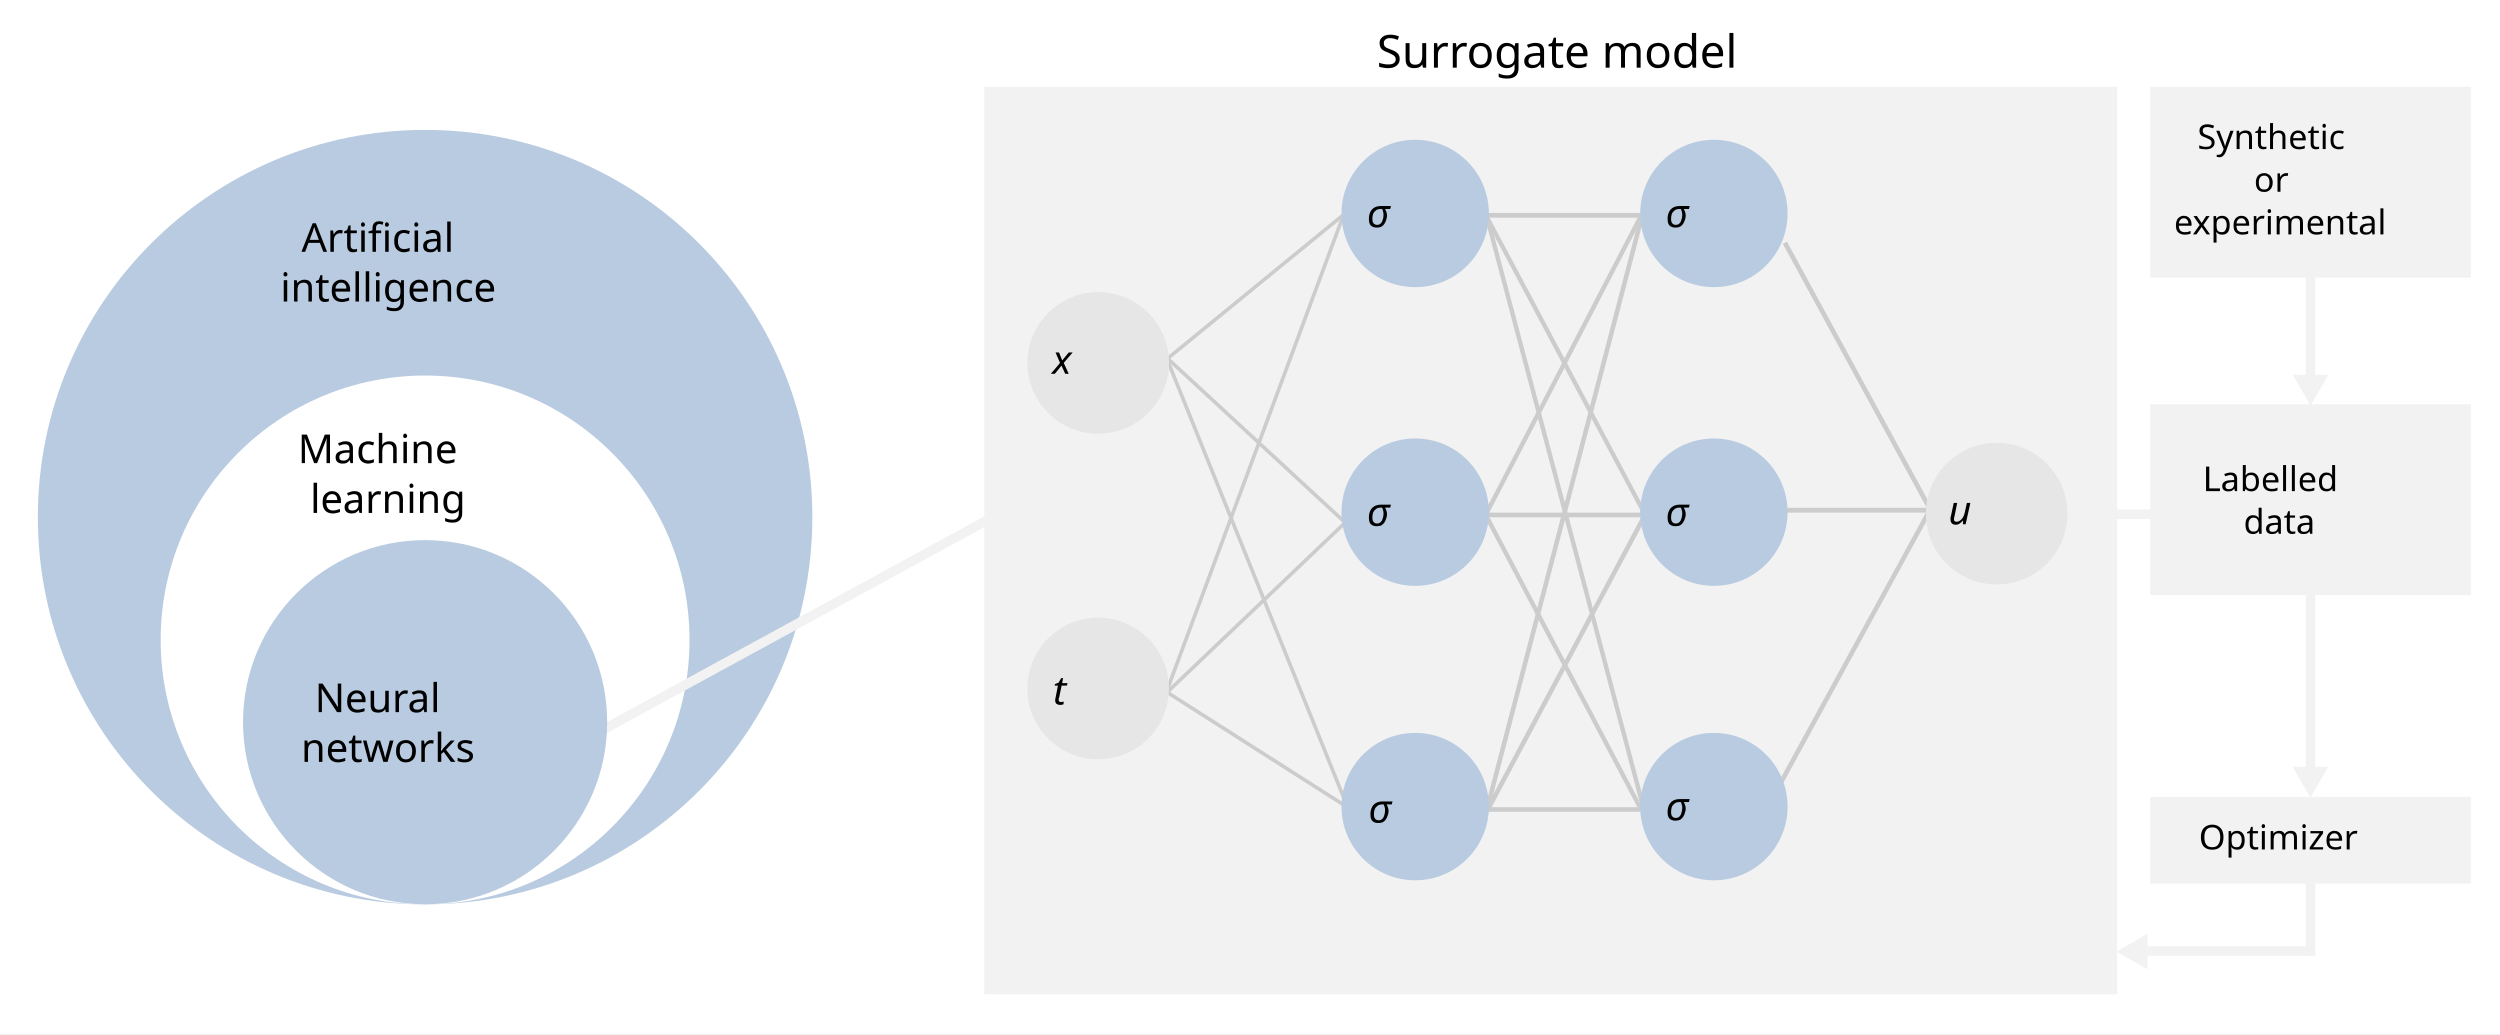
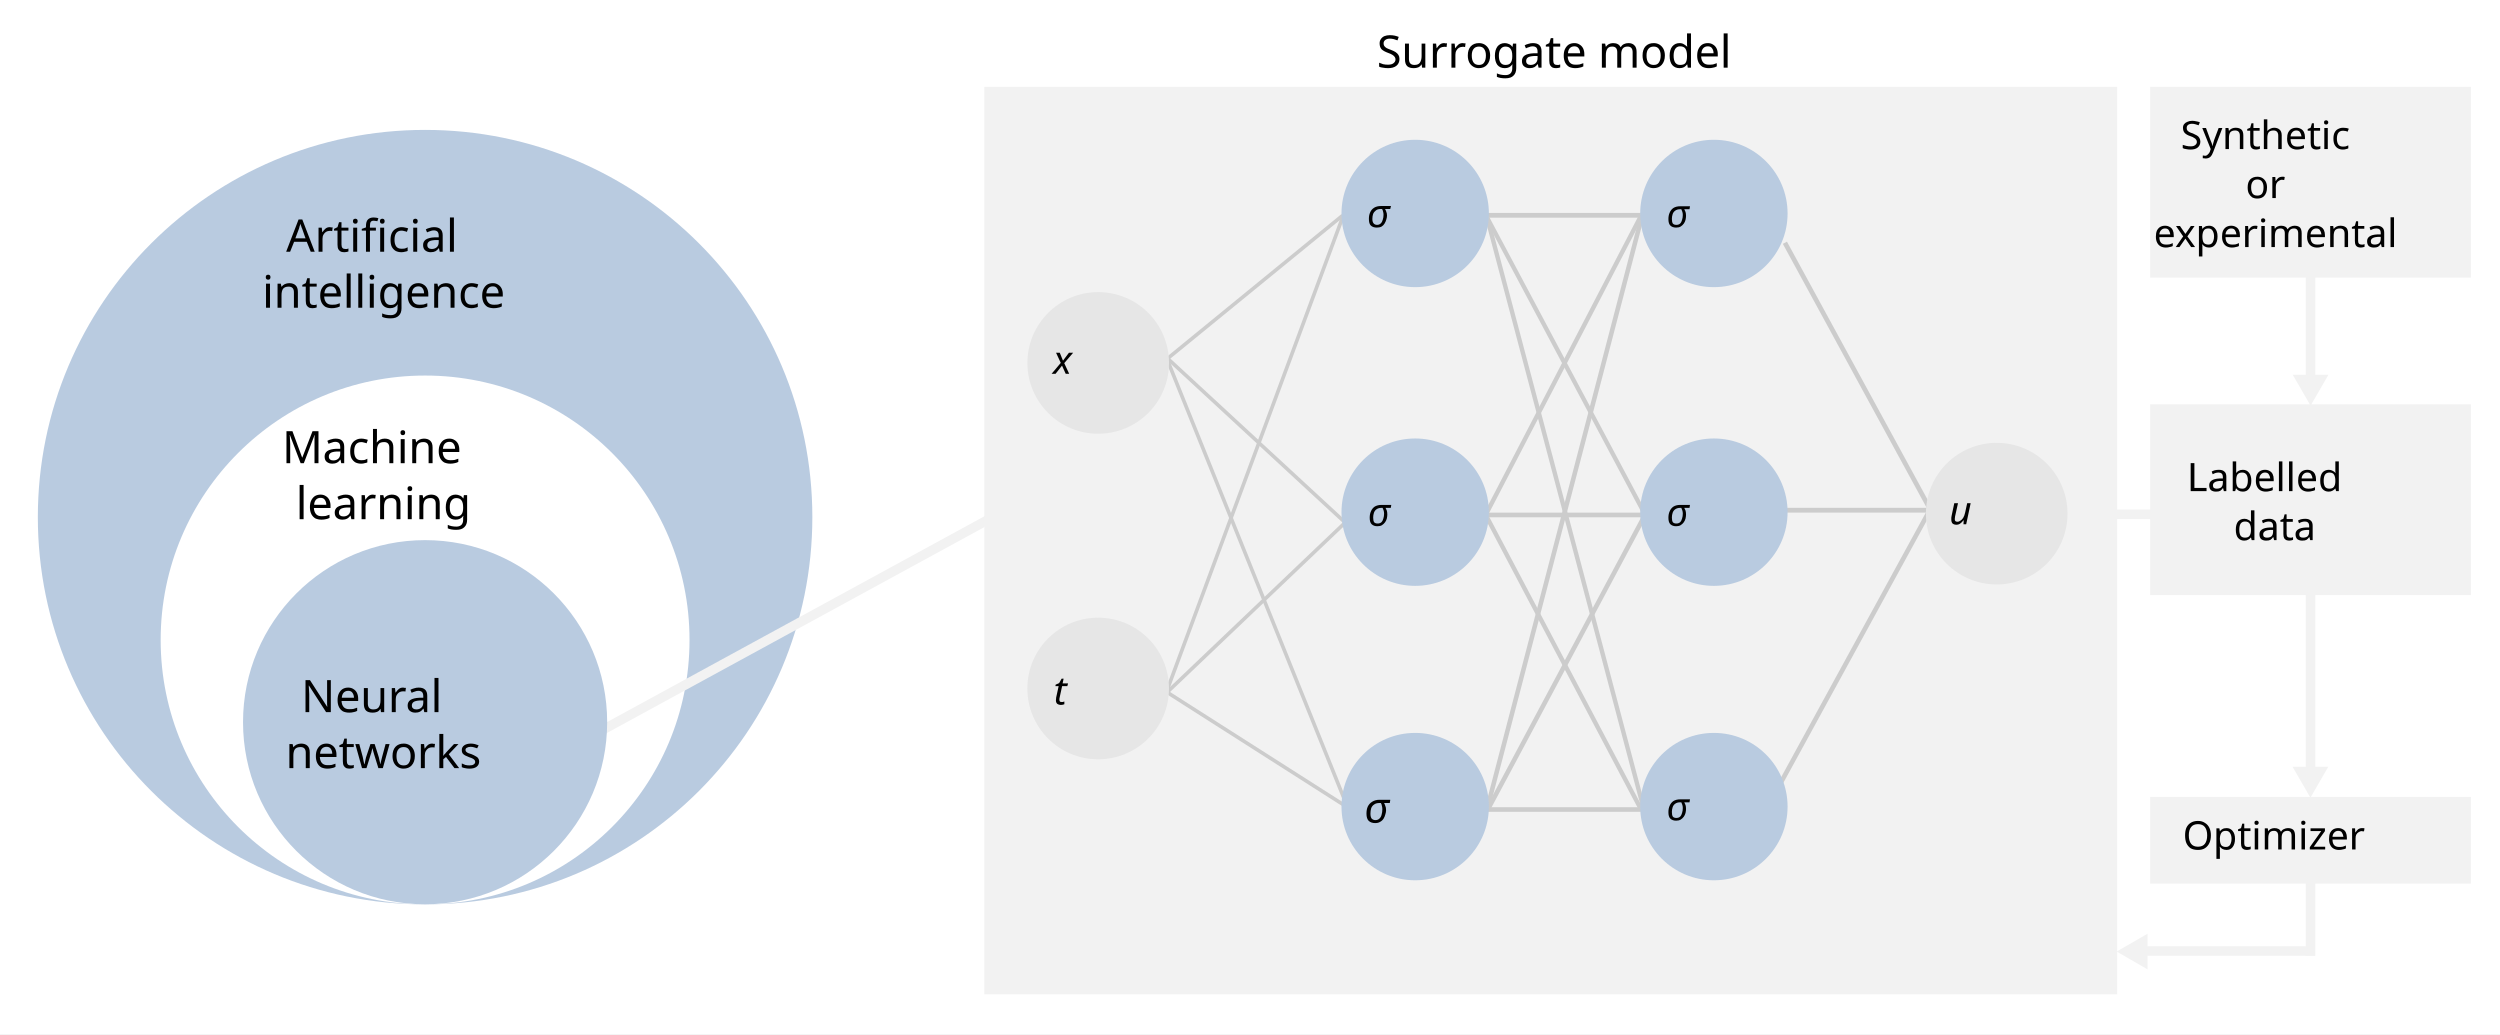
<svg xmlns="http://www.w3.org/2000/svg" width="157.48mm" height="65.153mm" viewBox="0 0 157.48 65.153" version="1.1" id="svg1">
  <defs id="defs1">
    <clipPath clipPathUnits="userSpaceOnUse" id="clipPath9">
      <path d="M 30.793,26.746 H 174.5 V 166.941 H 30.793 Z" transform="scale(1.333333)" id="path9" />
    </clipPath>
    <clipPath clipPathUnits="userSpaceOnUse" id="clipPath5">
      <path d="M 0,4.742 H 475 V 166.941 H 0 Z" transform="scale(1.333333)" id="path5" />
    </clipPath>
    <clipPath clipPathUnits="userSpaceOnUse" id="clipPath4">
      <path d="M 0,0 H 475 V 418 H 0 Z" transform="scale(1.333333)" id="path4" />
    </clipPath>
    <clipPath clipPathUnits="userSpaceOnUse" id="clipPath3">
      <path d="M 0,0 H 475 V 418 H 0 Z" id="path3" />
    </clipPath>
    <clipPath clipPathUnits="userSpaceOnUse" id="clipPath6">
      <path d="M 0,0 H 475 V 418 H 0 Z" id="path6" />
    </clipPath>
    <clipPath clipPathUnits="userSpaceOnUse" id="clipPath16">
      <path d="M 45.715,60.844 H 157.598 V 166.942 H 45.715 Z" transform="scale(1.333333)" id="path16" />
    </clipPath>
    <clipPath clipPathUnits="userSpaceOnUse" id="clipPath12">
      <path d="M 0,4.742 H 475 V 166.941 H 0 Z" transform="scale(1.333333)" id="path12" />
    </clipPath>
    <clipPath clipPathUnits="userSpaceOnUse" id="clipPath11">
      <path d="M 0,0 H 475 V 418 H 0 Z" transform="scale(1.333333)" id="path11" />
    </clipPath>
    <clipPath clipPathUnits="userSpaceOnUse" id="clipPath10">
      <path d="M 0,0 H 475 V 418 H 0 Z" id="path10" />
    </clipPath>
    <clipPath clipPathUnits="userSpaceOnUse" id="clipPath13">
      <path d="M 0,0 H 475 V 418 H 0 Z" id="path13" />
    </clipPath>
    <clipPath clipPathUnits="userSpaceOnUse" id="clipPath22">
      <path d="m 62.758,94.938 h 77.789 v 72.004 H 62.758 Z" transform="scale(1.333333)" id="path22" />
    </clipPath>
    <clipPath clipPathUnits="userSpaceOnUse" id="clipPath19">
      <path d="M 0,4.742 H 475 V 166.941 H 0 Z" transform="scale(1.333333)" id="path19" />
    </clipPath>
    <clipPath clipPathUnits="userSpaceOnUse" id="clipPath18">
      <path d="M 0,0 H 475 V 418 H 0 Z" transform="scale(1.333333)" id="path18" />
    </clipPath>
    <clipPath clipPathUnits="userSpaceOnUse" id="clipPath17">
      <path d="M 0,0 H 475 V 418 H 0 Z" id="path17" />
    </clipPath>
  </defs>
  <g id="layer1" transform="translate(-34.31354,-86.05447)">
    <g id="g1">
      <rect style="fill:#ffffff;fill-opacity:1;stroke:none;stroke-width:0.735;stroke-dasharray:none;stroke-opacity:1" id="rect235" width="157.48" height="65.153" x="34.314" y="86.054" />
      <rect style="fill:#f2f2f2;fill-opacity:1;stroke-width:1.1" id="rect229" width="71.361" height="57.162" x="96.318" y="91.526" />
      <path id="path29-5" d="m 127.917,99.628 9.942,18.685" style="fill:none;stroke:#cccccc;stroke-width:0.274;stroke-linecap:butt;stroke-linejoin:miter;stroke-miterlimit:4;stroke-dasharray:none;stroke-opacity:1" />
      <path id="path30-3" d="m 127.582,118.493 h 10.439" style="fill:none;stroke:#cccccc;stroke-width:0.293;stroke-linecap:butt;stroke-linejoin:miter;stroke-miterlimit:4;stroke-dasharray:none;stroke-opacity:1" />
      <path id="path31-3" d="m 127.927,99.531 9.965,37.616" style="fill:none;stroke:#cccccc;stroke-width:0.277;stroke-linecap:butt;stroke-linejoin:miter;stroke-miterlimit:4;stroke-dasharray:none;stroke-opacity:1" />
      <path id="path32-3" d="m 127.929,118.542 9.768,18.517" style="fill:none;stroke:#cccccc;stroke-width:0.279;stroke-linecap:butt;stroke-linejoin:miter;stroke-miterlimit:4;stroke-dasharray:none;stroke-opacity:1" />
      <path id="path34-7" d="m 127.989,137.127 10.52,-19.703" style="fill:none;stroke:#cccccc;stroke-width:0.291;stroke-linecap:butt;stroke-linejoin:miter;stroke-miterlimit:4;stroke-dasharray:none;stroke-opacity:1" />
      <path id="path35-4" d="m 127.97,137.072 9.769,-37.372" style="fill:none;stroke:#cccccc;stroke-width:0.288;stroke-linecap:butt;stroke-linejoin:miter;stroke-miterlimit:4;stroke-dasharray:none;stroke-opacity:1" />
      <path id="path36-3" d="M 127.892,118.494 137.699,99.624" style="fill:none;stroke:#cccccc;stroke-width:0.279;stroke-linecap:butt;stroke-linejoin:miter;stroke-miterlimit:4;stroke-dasharray:none;stroke-opacity:1" />
      <path id="path44-8" d="m 127.09,99.617 h 10.783" style="fill:none;stroke:#cccccc;stroke-width:0.3;stroke-linecap:butt;stroke-linejoin:miter;stroke-miterlimit:4;stroke-dasharray:none;stroke-opacity:1" />
      <path id="path45-0" d="m 127.668,137.047 h 10.327" style="fill:none;stroke:#cccccc;stroke-width:0.289;stroke-linecap:butt;stroke-linejoin:miter;stroke-miterlimit:4;stroke-dasharray:none;stroke-opacity:1" />
      <circle style="fill:#b9cbe0;fill-opacity:1;stroke-width:0.951" id="path227-9-89" cx="142.275" cy="99.501" r="4.642" />
-       <text xml:space="preserve" style="font-size:2.509px;line-height:1.25;font-family:sans-serif;letter-spacing:0px;word-spacing:0px;stroke-width:0.265" x="142.251" y="100.375" id="text1-8-1-7-6-5-3-7-8-8-5-8">
-         <tspan style="font-style:italic;font-variant:normal;font-weight:normal;font-stretch:normal;font-size:2.509px;font-family:sans-serif;-inkscape-font-specification:'sans-serif Italic';text-align:center;text-anchor:middle;stroke-width:0.265" x="142.251" y="100.375" id="tspan6-3-4-9-6-6-7-4">σ</tspan>
+       <text xml:space="preserve" style="font-size:2.469px;line-height:1.25;font-family:sans-serif;letter-spacing:0px;word-spacing:0px;stroke-width:0.265" x="142.251" y="100.375" id="text1-8-1-7-6-5-3-7-8-8-5-8">
+         <tspan style="font-style:italic;font-variant:normal;font-weight:normal;font-stretch:normal;font-size:2.469px;font-family:sans-serif;-inkscape-font-specification:'sans-serif Italic';text-align:center;text-anchor:middle;stroke-width:0.265" x="142.251" y="100.375" id="tspan6-3-4-9-6-6-7-4">σ</tspan>
      </text>
      <path id="path37-4" d="m 145.759,136.691 10.454,-19.113" style="fill:none;stroke:#cccccc;stroke-width:0.293;stroke-linecap:butt;stroke-linejoin:miter;stroke-miterlimit:4;stroke-dasharray:none;stroke-opacity:1" />
      <circle style="fill:#b9cbe0;fill-opacity:1;stroke-width:0.951" id="path227-9-83" cx="142.275" cy="136.864" r="4.642" />
-       <text xml:space="preserve" style="font-size:2.509px;line-height:1.25;font-family:sans-serif;letter-spacing:0px;word-spacing:0px;stroke-width:0.265" x="142.251" y="137.738" id="text1-8-1-7-6-5-3-7-8-8-5-7">
-         <tspan style="font-style:italic;font-variant:normal;font-weight:normal;font-stretch:normal;font-size:2.509px;font-family:sans-serif;-inkscape-font-specification:'sans-serif Italic';text-align:center;text-anchor:middle;stroke-width:0.265" x="142.251" y="137.738" id="tspan6-3-4-9-6-6-7-1">σ</tspan>
+       <text xml:space="preserve" style="font-size:2.469px;line-height:1.25;font-family:sans-serif;letter-spacing:0px;word-spacing:0px;stroke-width:0.265" x="142.251" y="137.738" id="text1-8-1-7-6-5-3-7-8-8-5-7">
+         <tspan style="font-style:italic;font-variant:normal;font-weight:normal;font-stretch:normal;font-size:2.469px;font-family:sans-serif;-inkscape-font-specification:'sans-serif Italic';text-align:center;text-anchor:middle;stroke-width:0.265" x="142.251" y="137.738" id="tspan6-3-4-9-6-6-7-1">σ</tspan>
      </text>
      <path id="path23-4" d="M 107.877,129.407 118.93,99.634" style="fill:none;stroke:#cccccc;stroke-width:0.23;stroke-linecap:butt;stroke-linejoin:miter;stroke-miterlimit:4;stroke-dasharray:none;stroke-opacity:1" />
      <path id="path26-9" d="M 107.848,108.649 118.888,99.627" style="fill:none;stroke:#cccccc;stroke-width:0.23;stroke-linecap:butt;stroke-linejoin:miter;stroke-miterlimit:4;stroke-dasharray:none;stroke-opacity:1" />
      <circle style="fill:#b9cbe0;fill-opacity:1;stroke-width:0.951" id="path227-9-0" cx="123.459" cy="99.501" r="4.642" />
      <text xml:space="preserve" style="font-size:2.509px;line-height:1.25;font-family:sans-serif;letter-spacing:0px;word-spacing:0px;stroke-width:0.265" x="123.435" y="100.375" id="text1-8-1-7-6-5-3-7-8-8-5-1">
        <tspan style="font-style:italic;font-variant:normal;font-weight:normal;font-stretch:normal;font-size:2.509px;font-family:sans-serif;-inkscape-font-specification:'sans-serif Italic';text-align:center;text-anchor:middle;stroke-width:0.265" x="123.435" y="100.375" id="tspan6-3-4-9-6-6-7-6">σ</tspan>
      </text>
      <path id="path27-6" d="m 107.783,108.563 11.373,10.507" style="fill:#d2d2d2;fill-opacity:1;stroke:#cccccc;stroke-width:0.23;stroke-linecap:butt;stroke-linejoin:miter;stroke-miterlimit:4;stroke-dasharray:none;stroke-opacity:1" />
      <path id="path27-6-1" d="m 107.878,108.802 11.189,27.772" style="fill:#d2d2d2;fill-opacity:1;stroke:#cccccc;stroke-width:0.23;stroke-linecap:butt;stroke-linejoin:miter;stroke-miterlimit:4;stroke-dasharray:none;stroke-opacity:1" />
      <circle style="fill:#e6e6e6;fill-opacity:1;stroke-width:0.946" id="path228" cx="103.492" cy="108.916" r="4.46" />
-       <text xml:space="preserve" style="font-size:2.509px;line-height:1.25;font-family:sans-serif;letter-spacing:0px;word-spacing:0px;stroke-width:0.265" x="103.491" y="109.601" id="text1-8-1-7-6-5-3">
-         <tspan style="font-style:italic;font-variant:normal;font-weight:normal;font-stretch:normal;font-size:2.509px;font-family:sans-serif;-inkscape-font-specification:'sans-serif Italic';text-align:center;text-anchor:middle;stroke-width:0.265" x="103.491" y="109.601" id="tspan6-3-4">x</tspan>
+       <text xml:space="preserve" style="font-size:2.469px;line-height:1.25;font-family:sans-serif;letter-spacing:0px;word-spacing:0px;white-space:pre;inline-size:0;stroke-width:0.265" x="103.491" y="109.601" id="text1-8-1-7-6-5-3">
+         <tspan style="font-style:italic;font-variant:normal;font-weight:normal;font-stretch:normal;font-size:2.469px;font-family:sans-serif;-inkscape-font-specification:'sans-serif Italic';text-align:center;text-anchor:middle;stroke-width:0.265" x="103.491" y="109.601" id="tspan6-3-4">x</tspan>
      </text>
      <path id="path28-5" d="m 107.809,129.647 12.496,7.969" style="fill:none;stroke:#cccccc;stroke-width:0.23;stroke-linecap:butt;stroke-linejoin:miter;stroke-miterlimit:4;stroke-dasharray:none;stroke-opacity:1" />
      <path id="path33-9" d="m 107.838,129.656 11.17,-10.646" style="fill:none;stroke:#cccccc;stroke-width:0.23;stroke-linecap:butt;stroke-linejoin:miter;stroke-miterlimit:4;stroke-dasharray:none;stroke-opacity:1" />
      <circle style="fill:#e6e6e6;fill-opacity:1;stroke-width:0.946" id="path228-5" cx="103.489" cy="129.424" r="4.46" />
-       <text xml:space="preserve" style="font-size:2.509px;line-height:1.25;font-family:sans-serif;letter-spacing:0px;word-spacing:0px;stroke-width:0.265" x="103.342" y="130.43" id="text1-8-1-7-6-5-3-7">
-         <tspan style="font-style:italic;font-variant:normal;font-weight:normal;font-stretch:normal;font-size:2.509px;font-family:sans-serif;-inkscape-font-specification:'sans-serif Italic';text-align:center;text-anchor:middle;stroke-width:0.265" x="103.342" y="130.43" id="tspan6-3-4-9">t</tspan>
+       <text xml:space="preserve" style="font-size:2.469px;line-height:1.25;font-family:sans-serif;letter-spacing:0px;word-spacing:0px;stroke-width:0.265" x="103.342" y="130.43" id="text1-8-1-7-6-5-3-7">
+         <tspan style="font-style:italic;font-variant:normal;font-weight:normal;font-stretch:normal;font-size:2.469px;font-family:sans-serif;-inkscape-font-specification:'sans-serif Italic';text-align:center;text-anchor:middle;stroke-width:0.265" x="103.342" y="130.43" id="tspan6-3-4-9">t</tspan>
      </text>
      <circle style="fill:#b9cbe0;fill-opacity:1;stroke-width:0.951" id="path227-9" cx="123.459" cy="118.317" r="4.642" />
-       <text xml:space="preserve" style="font-size:2.509px;line-height:1.25;font-family:sans-serif;letter-spacing:0px;word-spacing:0px;stroke-width:0.265" x="123.435" y="119.191" id="text1-8-1-7-6-5-3-7-8-8-5">
-         <tspan style="font-style:italic;font-variant:normal;font-weight:normal;font-stretch:normal;font-size:2.509px;font-family:sans-serif;-inkscape-font-specification:'sans-serif Italic';text-align:center;text-anchor:middle;stroke-width:0.265" x="123.435" y="119.191" id="tspan6-3-4-9-6-6-7">σ</tspan>
+       <text xml:space="preserve" style="font-size:2.469px;line-height:1.25;font-family:sans-serif;letter-spacing:0px;word-spacing:0px;stroke-width:0.265" x="123.435" y="119.191" id="text1-8-1-7-6-5-3-7-8-8-5">
+         <tspan style="font-style:italic;font-variant:normal;font-weight:normal;font-stretch:normal;font-size:2.469px;font-family:sans-serif;-inkscape-font-specification:'sans-serif Italic';text-align:center;text-anchor:middle;stroke-width:0.265" x="123.435" y="119.191" id="tspan6-3-4-9-6-6-7">σ</tspan>
      </text>
      <path id="path38-8" d="m 146.747,101.346 9.27,17.007" style="fill:none;stroke:#cccccc;stroke-width:0.296;stroke-linecap:butt;stroke-linejoin:miter;stroke-miterlimit:4;stroke-dasharray:none;stroke-opacity:1" />
      <path id="path39-4" d="m 146.673,118.194 h 10.043" style="fill:none;stroke:#cccccc;stroke-width:0.3;stroke-linecap:butt;stroke-linejoin:miter;stroke-miterlimit:4;stroke-dasharray:none;stroke-opacity:1" />
      <circle style="fill:#b9cbe0;fill-opacity:1;stroke-width:0.951" id="path227-9-8" cx="142.275" cy="118.317" r="4.642" />
-       <text xml:space="preserve" style="font-size:2.509px;line-height:1.25;font-family:sans-serif;letter-spacing:0px;word-spacing:0px;stroke-width:0.265" x="142.251" y="119.191" id="text1-8-1-7-6-5-3-7-8-8-5-80">
-         <tspan style="font-style:italic;font-variant:normal;font-weight:normal;font-stretch:normal;font-size:2.509px;font-family:sans-serif;-inkscape-font-specification:'sans-serif Italic';text-align:center;text-anchor:middle;stroke-width:0.265" x="142.251" y="119.191" id="tspan6-3-4-9-6-6-7-8">σ</tspan>
+       <text xml:space="preserve" style="font-size:2.469px;line-height:1.25;font-family:sans-serif;letter-spacing:0px;word-spacing:0px;stroke-width:0.265" x="142.251" y="119.191" id="text1-8-1-7-6-5-3-7-8-8-5-80">
+         <tspan style="font-style:italic;font-variant:normal;font-weight:normal;font-stretch:normal;font-size:2.469px;font-family:sans-serif;-inkscape-font-specification:'sans-serif Italic';text-align:center;text-anchor:middle;stroke-width:0.265" x="142.251" y="119.191" id="tspan6-3-4-9-6-6-7-8">σ</tspan>
      </text>
      <circle style="fill:#b9cbe0;fill-opacity:1;stroke-width:0.951" id="path227-8" cx="123.459" cy="136.864" r="4.642" />
-       <text xml:space="preserve" style="font-size:2.509px;line-height:1.25;font-family:sans-serif;letter-spacing:0px;word-spacing:0px;stroke-width:0.265" x="123.53" y="137.886" id="text1-8-1-7-6-5-3-7-8-8-2">
-         <tspan style="font-style:italic;font-variant:normal;font-weight:normal;font-stretch:normal;font-size:2.509px;font-family:sans-serif;-inkscape-font-specification:'sans-serif Italic';text-align:center;text-anchor:middle;stroke-width:0.265" x="123.53" y="137.886" id="tspan6-3-4-9-6-6-6">σ</tspan>
+       <text xml:space="preserve" style="font-size:2.716px;line-height:1.25;font-family:sans-serif;letter-spacing:0px;word-spacing:0px;stroke-width:0.265" x="123.53" y="137.886" id="text1-8-1-7-6-5-3-7-8-8-2">
+         <tspan style="font-style:italic;font-variant:normal;font-weight:normal;font-stretch:normal;font-size:2.716px;font-family:sans-serif;-inkscape-font-specification:'sans-serif Italic';text-align:center;text-anchor:middle;stroke-width:0.265" x="123.53" y="137.886" id="tspan6-3-4-9-6-6-6">σ</tspan>
      </text>
-       <text xml:space="preserve" style="font-size:2.867px;line-height:1.25;font-family:sans-serif;letter-spacing:0px;word-spacing:0px;stroke-width:0.265" x="121.048" y="90.317" id="text1-6">
-         <tspan id="tspan1-8" style="font-size:2.867px;stroke-width:0.265" x="121.048" y="90.317">Surrogate model</tspan>
+       <text xml:space="preserve" style="font-size:2.822px;line-height:1.25;font-family:sans-serif;letter-spacing:0px;word-spacing:0px;stroke-width:0.265" x="121.048" y="90.317" id="text1-6">
+         <tspan id="tspan1-8" style="font-size:2.822px;stroke-width:0.265" x="121.048" y="90.317">Surrogate model</tspan>
      </text>
      <rect style="fill:#f2f2f2;fill-opacity:1;stroke-width:1.1" id="rect228-9" width="20.207" height="12.015" x="169.754" y="91.526" />
-       <text xml:space="preserve" style="font-size:2.15px;line-height:1.25;font-family:sans-serif;letter-spacing:0px;word-spacing:0px;stroke-width:0.265" x="179.9" y="95.446" id="text1-8-1-7-7">
-         <tspan style="font-size:2.15px;text-align:center;text-anchor:middle;stroke-width:0.265" x="179.9" y="95.446" id="tspan2-1-1-2">Synthetic</tspan>
-         <tspan style="font-size:2.15px;text-align:center;text-anchor:middle;stroke-width:0.265" x="179.9" y="98.134" id="tspan3-2">or</tspan>
-         <tspan style="font-size:2.15px;text-align:center;text-anchor:middle;stroke-width:0.265" x="179.9" y="100.822" id="tspan4-8">experimental</tspan>
+       <text xml:space="preserve" style="font-size:2.469px;line-height:1.25;font-family:sans-serif;letter-spacing:0px;word-spacing:0px;stroke-width:0.265" x="179.9" y="95.446" id="text1-8-1-7-7">
+         <tspan style="font-size:2.469px;text-align:center;text-anchor:middle;stroke-width:0.265" x="179.9" y="95.446" id="tspan2-1-1-2">Synthetic</tspan>
+         <tspan style="font-size:2.469px;text-align:center;text-anchor:middle;stroke-width:0.265" x="179.9" y="98.533" id="tspan3-2">or</tspan>
+         <tspan style="font-size:2.469px;text-align:center;text-anchor:middle;stroke-width:0.265" x="179.9" y="101.62" id="tspan4-8">experimental</tspan>
      </text>
      <rect style="fill:#f2f2f2;fill-opacity:1;stroke-width:1.1" id="rect228-0-0" width="20.207" height="12.015" x="169.754" y="111.524" />
-       <text xml:space="preserve" style="font-size:2.15px;line-height:1.25;font-family:sans-serif;letter-spacing:0px;word-spacing:0px;stroke-width:0.265" x="179.849" y="116.989" id="text1-8-1-7-6-7">
-         <tspan style="font-size:2.15px;text-align:center;text-anchor:middle;stroke-width:0.265" x="179.849" y="116.989" id="tspan4-9-8">Labelled</tspan>
-         <tspan style="font-size:2.15px;text-align:center;text-anchor:middle;stroke-width:0.265" x="179.849" y="119.677" id="tspan6-1">data</tspan>
+       <text xml:space="preserve" style="font-size:2.469px;line-height:1.25;font-family:sans-serif;letter-spacing:0px;word-spacing:0px;stroke-width:0.265" x="179.849" y="116.989" id="text1-8-1-7-6-7">
+         <tspan style="font-size:2.469px;text-align:center;text-anchor:middle;stroke-width:0.265" x="179.849" y="116.989" id="tspan4-9-8">Labelled</tspan>
+         <tspan style="font-size:2.469px;text-align:center;text-anchor:middle;stroke-width:0.265" x="179.849" y="120.075" id="tspan6-1">data</tspan>
      </text>
      <rect style="fill:#f2f2f2;fill-opacity:1;stroke-width:0.742" id="rect228-8-1" width="20.207" height="5.461" x="169.754" y="136.254" />
-       <text xml:space="preserve" style="font-size:2.15px;line-height:1.25;font-family:sans-serif;letter-spacing:0px;word-spacing:0px;stroke-width:0.265" x="179.793" y="139.566" id="text1-8-1-7-6-5-2">
-         <tspan style="font-size:2.15px;text-align:center;text-anchor:middle;stroke-width:0.265" x="179.793" y="139.566" id="tspan6-3-42">Optimizer</tspan>
+       <text xml:space="preserve" style="font-size:2.469px;line-height:1.25;font-family:sans-serif;letter-spacing:0px;word-spacing:0px;stroke-width:0.265" x="179.793" y="139.566" id="text1-8-1-7-6-5-2">
+         <tspan style="font-size:2.469px;text-align:center;text-anchor:middle;stroke-width:0.265" x="179.793" y="139.566" id="tspan6-3-42">Optimizer</tspan>
      </text>
      <circle style="fill:#b9cbe0;fill-opacity:1;stroke-width:1.034" id="path21" cx="61.091" cy="118.631" r="24.394" />
-       <text xml:space="preserve" style="font-size:2.509px;line-height:1.25;font-family:sans-serif;letter-spacing:0px;word-spacing:0px;stroke-width:0.265" x="61.045" y="101.911" id="text1-8-1-7-6-5-8">
-         <tspan style="font-size:2.509px;text-align:center;text-anchor:middle;stroke-width:0.265" x="61.045" y="101.911" id="tspan6-3-6">Artificial</tspan>
-         <tspan style="font-size:2.509px;text-align:center;text-anchor:middle;stroke-width:0.265" x="61.045" y="105.047" id="tspan7">intelligence</tspan>
+       <text xml:space="preserve" style="font-size:2.822px;line-height:1.25;font-family:sans-serif;letter-spacing:0px;word-spacing:0px;stroke-width:0.265" x="61.045" y="101.911" id="text1-8-1-7-6-5-8">
+         <tspan style="font-size:2.822px;text-align:center;text-anchor:middle;stroke-width:0.265" x="61.045" y="101.911" id="tspan6-3-6">Artificial</tspan>
+         <tspan style="font-size:2.822px;text-align:center;text-anchor:middle;stroke-width:0.265" x="61.045" y="105.439" id="tspan7">intelligence</tspan>
      </text>
      <circle style="fill:#ffffff;fill-opacity:1;stroke-width:1.125" id="path73" cx="61.091" cy="126.368" r="16.657" />
      <path style="fill:#f2f2f2;fill-opacity:1;stroke:#f2f2f2;stroke-width:0.6;stroke-linecap:butt;stroke-linejoin:miter;stroke-dasharray:none;stroke-opacity:1" d="M 72.334,132 96.792,118.659" id="path234" />
-       <text xml:space="preserve" style="font-size:2.509px;line-height:1.25;font-family:sans-serif;letter-spacing:0px;word-spacing:0px;stroke-width:0.265" x="61.03" y="115.23" id="text1-8-1-7-6-5-8-8">
-         <tspan style="font-size:2.509px;text-align:center;text-anchor:middle;stroke-width:0.265" x="61.03" y="115.23" id="tspan7-3">Machine</tspan>
-         <tspan style="font-size:2.509px;text-align:center;text-anchor:middle;stroke-width:0.265" x="61.03" y="118.365" id="tspan8">learning</tspan>
+       <text xml:space="preserve" style="font-size:2.822px;line-height:1.25;font-family:sans-serif;letter-spacing:0px;word-spacing:0px;stroke-width:0.265" x="61.03" y="115.23" id="text1-8-1-7-6-5-8-8">
+         <tspan style="font-size:2.822px;text-align:center;text-anchor:middle;stroke-width:0.265" x="61.03" y="115.23" id="tspan7-3">Machine</tspan>
+         <tspan style="font-size:2.822px;text-align:center;text-anchor:middle;stroke-width:0.265" x="61.03" y="118.757" id="tspan8">learning</tspan>
      </text>
      <circle style="fill:#b9cbe0;fill-opacity:1;stroke-width:2.2" id="path226" cx="61.091" cy="131.547" r="11.469" />
-       <text xml:space="preserve" style="font-size:2.509px;line-height:1.25;font-family:sans-serif;letter-spacing:0px;word-spacing:0px;stroke-width:0.265" x="61.029" y="130.914" id="text1-8-1-7-6-5-8-8-0">
-         <tspan style="font-size:2.509px;text-align:center;text-anchor:middle;stroke-width:0.265" x="61.029" y="130.914" id="tspan9">Neural</tspan>
-         <tspan style="font-size:2.509px;text-align:center;text-anchor:middle;stroke-width:0.265" x="61.029" y="134.05" id="tspan10">networks</tspan>
+       <text xml:space="preserve" style="font-size:2.822px;line-height:1.25;font-family:sans-serif;letter-spacing:0px;word-spacing:0px;stroke-width:0.265" x="61.029" y="130.914" id="text1-8-1-7-6-5-8-8-0">
+         <tspan style="font-size:2.822px;text-align:center;text-anchor:middle;stroke-width:0.265" x="61.029" y="130.914" id="tspan9">Neural</tspan>
+         <tspan style="font-size:2.822px;text-align:center;text-anchor:middle;stroke-width:0.265" x="61.029" y="134.441" id="tspan10">networks</tspan>
      </text>
      <path id="path65-2" d="m 179.857,110.399 v -7.37" style="fill:none;stroke:#f2f2f2;stroke-width:0.6;stroke-linecap:butt;stroke-linejoin:miter;stroke-miterlimit:4;stroke-dasharray:none;stroke-opacity:1" />
      <path id="path65-2-97" d="m 170.406,118.45 h -3.224" style="fill:none;stroke:#f2f2f2;stroke-width:0.6;stroke-linecap:butt;stroke-linejoin:miter;stroke-miterlimit:4;stroke-dasharray:none;stroke-opacity:1" />
      <path id="path65-2-9" d="M 179.857,135.249 V 123.526" style="fill:none;stroke:#f2f2f2;stroke-width:0.6;stroke-linecap:butt;stroke-linejoin:miter;stroke-miterlimit:4;stroke-dasharray:none;stroke-opacity:1" />
      <circle style="fill:#e6e6e6;fill-opacity:1;stroke-width:0.946" id="path228-9" cx="160.09" cy="118.41" r="4.46" />
-       <text xml:space="preserve" style="font-size:2.509px;line-height:1.25;font-family:sans-serif;letter-spacing:0px;word-spacing:0px;stroke-width:0.265" x="160.049" y="119.075" id="text1-8-1-7-6-5-3-7-8-6">
-         <tspan style="font-style:italic;font-variant:normal;font-weight:normal;font-stretch:normal;font-size:2.509px;font-family:sans-serif;-inkscape-font-specification:'sans-serif Italic';text-align:center;text-anchor:middle;stroke-width:0.265" x="160.049" y="119.075" id="tspan6-3-4-9-6-60">u</tspan>
+       <text xml:space="preserve" style="font-size:2.469px;line-height:1.25;font-family:sans-serif;letter-spacing:0px;word-spacing:0px;stroke-width:0.265" x="160.049" y="119.075" id="text1-8-1-7-6-5-3-7-8-6">
+         <tspan style="font-style:italic;font-variant:normal;font-weight:normal;font-stretch:normal;font-size:2.469px;font-family:sans-serif;-inkscape-font-specification:'sans-serif Italic';text-align:center;text-anchor:middle;stroke-width:0.265" x="160.049" y="119.075" id="tspan6-3-4-9-6-60">u</tspan>
      </text>
      <path id="path63-1" d="M 179.777,145.961 H 168.518" style="fill:#f2f2f2;stroke:#f2f2f2;stroke-width:0.6;stroke-linecap:butt;stroke-linejoin:miter;stroke-miterlimit:4;stroke-dasharray:none;stroke-opacity:1" />
      <path id="path67-8" d="m 179.857,146.272 v -4.642" style="fill:none;stroke:#f2f2f2;stroke-width:0.6;stroke-linecap:butt;stroke-linejoin:miter;stroke-miterlimit:4;stroke-dasharray:none;stroke-opacity:1" />
      <path style="fill:#f2f2f2;stroke:#f2f2f2;stroke-width:0.394" id="path1-2" d="m 115.801,76.05 -1.431,-2.478 2.861,0 z" transform="matrix(0,0.6342244,-0.6342244,0,216.1299,72.55104)" />
      <path style="fill:#f2f2f2;stroke:#f2f2f2;stroke-width:0.394" id="path1-2-9" d="m 115.801,76.05 -1.431,-2.478 2.861,0 z" transform="matrix(0.6342244,0,0,0.6342244,106.4076,87.8202)" />
      <path style="fill:#f2f2f2;stroke:#f2f2f2;stroke-width:0.394" id="path1-2-9-2" d="m 115.801,76.05 -1.431,-2.478 2.861,0 z" transform="matrix(0.6342244,0,0,0.6342244,106.418,63.12647)" />
    </g>
  </g>
</svg>
